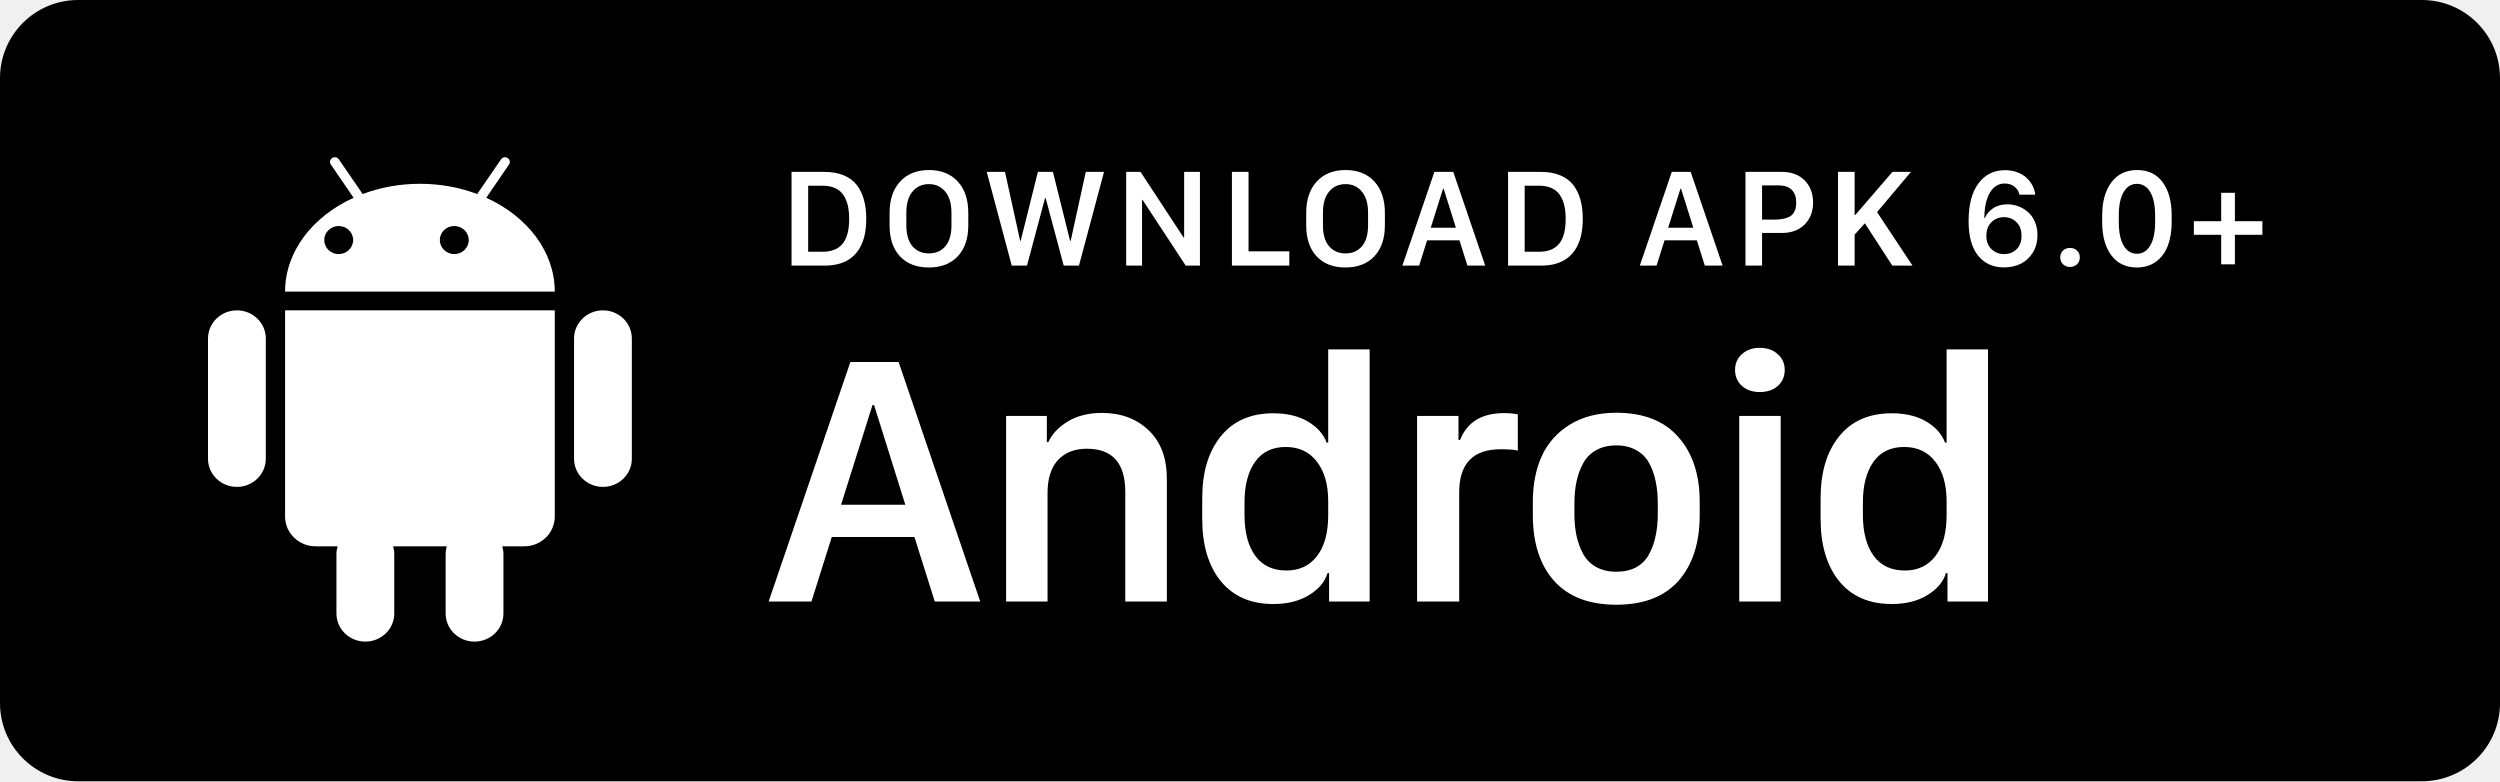
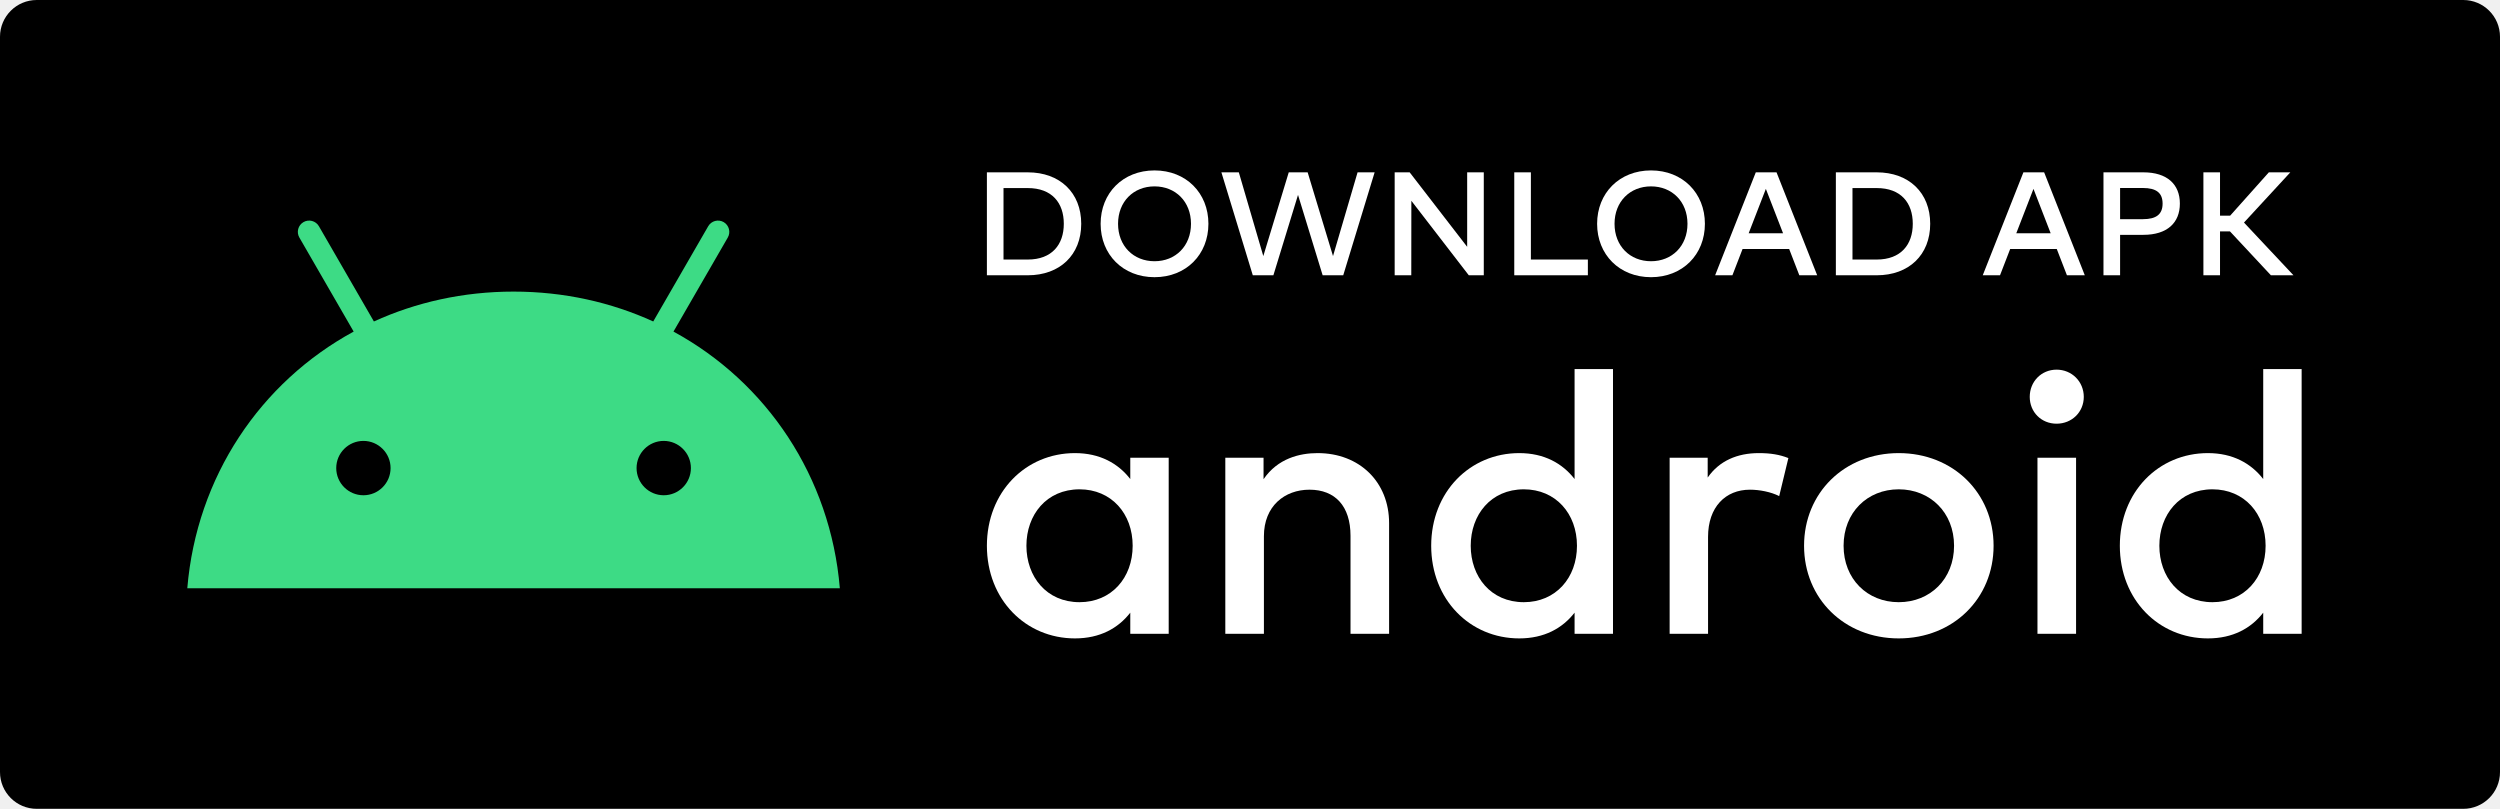
- <svg xmlns="http://www.w3.org/2000/svg" width="128" height="40" viewBox="0 0 128 40" fill="none">
-   <path d="M124 0H4C1.791 0 0 1.791 0 4V36C0 38.209 1.791 40 4 40H124C126.209 40 128 38.209 128 36V4C128 1.791 126.209 0 124 0Z" fill="black" />
-   <path fill-rule="evenodd" clip-rule="evenodd" d="M25.172 9.721L24.896 10.126C26.988 11.075 28.404 12.873 28.404 14.931H14.596C14.596 12.873 16.012 11.075 18.105 10.126L17.828 9.721L17.552 9.321L16.938 8.423C16.863 8.312 16.895 8.164 17.007 8.091C17.121 8.018 17.274 8.047 17.35 8.158L18.009 9.12L18.287 9.524L18.567 9.935C19.458 9.598 20.453 9.41 21.5 9.41C22.549 9.41 23.542 9.598 24.434 9.935L24.715 9.524L25.653 8.158C25.727 8.047 25.881 8.016 25.993 8.091C26.107 8.164 26.139 8.312 26.062 8.423L25.448 9.321L25.172 9.721ZM14.596 15.89H14.703H28.404V26.45C28.404 27.289 27.706 27.971 26.843 27.971H25.715C25.753 28.098 25.776 28.231 25.776 28.371V31.411C25.776 32.206 25.112 32.85 24.294 32.85C23.478 32.85 22.816 32.206 22.816 31.411V28.371C22.816 28.231 22.837 28.098 22.874 27.971H20.126C20.164 28.098 20.186 28.231 20.186 28.371V31.411C20.186 32.206 19.523 32.85 18.706 32.85C17.889 32.85 17.226 32.206 17.226 31.411V28.371C17.226 28.231 17.247 28.098 17.286 27.971H16.159C15.296 27.971 14.596 27.289 14.596 26.45V15.89ZM12.13 15.89C11.312 15.89 10.65 16.535 10.65 17.33V23.49C10.65 24.285 11.312 24.929 12.13 24.929C12.947 24.929 13.609 24.285 13.609 23.49V17.33C13.609 16.535 12.947 15.89 12.13 15.89ZM29.391 17.33C29.391 16.535 30.053 15.89 30.871 15.89C31.688 15.89 32.35 16.535 32.35 17.33V23.49C32.35 24.285 31.688 24.929 30.871 24.929C30.053 24.929 29.391 24.285 29.391 23.49V17.33ZM17.34 13.01C16.932 13.01 16.601 12.688 16.601 12.29C16.601 11.892 16.932 11.572 17.34 11.572C17.749 11.572 18.081 11.892 18.081 12.29C18.081 12.688 17.749 13.01 17.34 13.01ZM22.519 12.29C22.519 12.688 22.85 13.01 23.259 13.01C23.668 13.01 23.999 12.688 23.999 12.29C23.999 11.892 23.668 11.572 23.259 11.572C22.85 11.572 22.519 11.892 22.519 12.29Z" fill="white" />
-   <path d="M40.527 13.6V8.801H42.218C42.596 8.801 42.923 8.86 43.199 8.977C43.478 9.092 43.701 9.257 43.867 9.473C44.034 9.688 44.155 9.939 44.233 10.225C44.312 10.509 44.352 10.831 44.352 11.192C44.352 11.478 44.329 11.74 44.282 11.979C44.235 12.216 44.158 12.436 44.05 12.64C43.942 12.842 43.806 13.013 43.642 13.153C43.48 13.294 43.279 13.404 43.038 13.484C42.796 13.561 42.523 13.6 42.218 13.6H40.527ZM41.378 12.89H42.116C42.571 12.89 42.911 12.755 43.136 12.486C43.363 12.216 43.477 11.789 43.477 11.206C43.477 10.946 43.453 10.716 43.407 10.517C43.36 10.318 43.285 10.141 43.182 9.986C43.078 9.831 42.937 9.713 42.756 9.631C42.578 9.549 42.365 9.508 42.116 9.508H41.378V12.89ZM45.547 11.54V10.9C45.547 10.22 45.728 9.685 46.089 9.293C46.449 8.902 46.942 8.706 47.565 8.706C48.188 8.706 48.679 8.902 49.038 9.293C49.397 9.685 49.576 10.22 49.576 10.9V11.54C49.576 12.215 49.395 12.743 49.035 13.125C48.676 13.505 48.183 13.695 47.554 13.695C46.929 13.695 46.438 13.505 46.081 13.125C45.725 12.746 45.547 12.217 45.547 11.54ZM46.405 11.543C46.405 12.012 46.51 12.368 46.721 12.612C46.932 12.854 47.212 12.974 47.562 12.974C47.908 12.974 48.187 12.854 48.398 12.612C48.609 12.368 48.715 12.012 48.715 11.543V10.893C48.715 10.422 48.608 10.06 48.395 9.807C48.184 9.554 47.906 9.427 47.562 9.427C47.215 9.427 46.934 9.554 46.721 9.807C46.51 10.06 46.405 10.422 46.405 10.893V11.543ZM50.521 8.801H51.456L52.23 12.324H52.261L53.14 8.801H53.91L54.786 12.324H54.821L55.591 8.801H56.526L55.243 13.6H54.462L53.538 10.144H53.506L52.581 13.6H51.801L50.521 8.801ZM57.661 13.6V8.801H58.396L60.6 12.159H60.628V8.801H61.437V13.6H60.709L58.498 10.232H58.473V13.6H57.661ZM63.074 13.6V8.801H63.925V12.869H66.013V13.6H63.074ZM66.878 11.54V10.9C66.878 10.22 67.058 9.685 67.419 9.293C67.78 8.902 68.272 8.706 68.896 8.706C69.519 8.706 70.01 8.902 70.369 9.293C70.727 9.685 70.906 10.22 70.906 10.9V11.54C70.906 12.215 70.726 12.743 70.365 13.125C70.007 13.505 69.513 13.695 68.885 13.695C68.259 13.695 67.768 13.505 67.412 13.125C67.056 12.746 66.878 12.217 66.878 11.54ZM67.735 11.543C67.735 12.012 67.841 12.368 68.052 12.612C68.263 12.854 68.543 12.974 68.892 12.974C69.239 12.974 69.518 12.854 69.729 12.612C69.94 12.368 70.045 12.012 70.045 11.543V10.893C70.045 10.422 69.939 10.06 69.725 9.807C69.514 9.554 69.237 9.427 68.892 9.427C68.545 9.427 68.265 9.554 68.052 9.807C67.841 10.06 67.735 10.422 67.735 10.893V11.543ZM71.802 13.6L73.441 8.801H74.408L76.042 13.6H75.132L74.724 12.306H73.068L72.66 13.6H71.802ZM73.254 11.659H74.541L73.915 9.662H73.884L73.254 11.659ZM77.213 13.6V8.801H78.903C79.281 8.801 79.608 8.86 79.884 8.977C80.163 9.092 80.386 9.257 80.552 9.473C80.718 9.688 80.841 9.939 80.918 10.225C80.998 10.509 81.038 10.831 81.038 11.192C81.038 11.478 81.014 11.74 80.967 11.979C80.92 12.216 80.843 12.436 80.735 12.64C80.627 12.842 80.491 13.013 80.327 13.153C80.166 13.294 79.964 13.404 79.723 13.484C79.481 13.561 79.208 13.6 78.903 13.6H77.213ZM78.063 12.89H78.802C79.256 12.89 79.596 12.755 79.821 12.486C80.049 12.216 80.162 11.789 80.162 11.206C80.162 10.946 80.138 10.716 80.092 10.517C80.045 10.318 79.97 10.141 79.867 9.986C79.764 9.831 79.622 9.713 79.441 9.631C79.263 9.549 79.05 9.508 78.802 9.508H78.063V12.89ZM83.958 13.6L85.596 8.801H86.563L88.198 13.6H87.287L86.879 12.306H85.223L84.816 13.6H83.958ZM85.41 11.659H86.697L86.07 9.662H86.039L85.41 11.659ZM89.368 13.6V8.801H91.238C91.728 8.801 92.116 8.948 92.402 9.241C92.688 9.534 92.83 9.91 92.83 10.369C92.83 10.831 92.686 11.206 92.398 11.494C92.112 11.782 91.723 11.927 91.231 11.927H90.218V13.6H89.368ZM90.218 11.245H90.834C91.214 11.245 91.497 11.181 91.685 11.055C91.872 10.926 91.966 10.697 91.966 10.369C91.966 10.09 91.89 9.875 91.738 9.722C91.585 9.57 91.372 9.494 91.098 9.494H90.218V11.245ZM94.106 13.6V8.801H94.957V11.002H94.996L96.894 8.801H97.84L96.106 10.861L97.921 13.6H96.887L95.481 11.434L94.957 12.014V13.6H94.106ZM100.792 11.332C100.792 10.489 100.959 9.842 101.294 9.392C101.632 8.939 102.087 8.713 102.658 8.713C102.89 8.713 103.104 8.751 103.298 8.826C103.495 8.901 103.656 9 103.78 9.125C103.905 9.246 104.003 9.38 104.075 9.525C104.148 9.671 104.19 9.818 104.202 9.968H103.39C103.374 9.825 103.298 9.694 103.162 9.575C103.028 9.455 102.854 9.395 102.638 9.395C102.323 9.395 102.073 9.55 101.886 9.859C101.7 10.169 101.604 10.602 101.597 11.16H101.629C101.704 10.97 101.841 10.806 102.04 10.668C102.242 10.53 102.489 10.461 102.782 10.461C102.981 10.461 103.171 10.496 103.351 10.566C103.534 10.636 103.697 10.736 103.84 10.865C103.986 10.991 104.102 11.157 104.188 11.361C104.274 11.562 104.318 11.785 104.318 12.028C104.318 12.371 104.241 12.669 104.086 12.925C103.931 13.181 103.725 13.373 103.467 13.502C103.212 13.628 102.925 13.691 102.606 13.691C102.043 13.691 101.601 13.49 101.277 13.087C100.954 12.684 100.792 12.099 100.792 11.332ZM101.702 12.067C101.702 12.36 101.79 12.591 101.966 12.76C102.142 12.926 102.358 13.009 102.613 13.009C102.864 13.009 103.074 12.927 103.246 12.763C103.417 12.599 103.502 12.367 103.502 12.067C103.502 11.77 103.414 11.537 103.238 11.371C103.066 11.202 102.854 11.118 102.606 11.118C102.35 11.118 102.136 11.204 101.962 11.375C101.789 11.546 101.702 11.777 101.702 12.067ZM105.629 13.533C105.533 13.442 105.485 13.323 105.485 13.178C105.485 13.033 105.531 12.916 105.626 12.827C105.722 12.738 105.84 12.693 105.981 12.693C106.126 12.693 106.246 12.739 106.342 12.83C106.438 12.919 106.486 13.035 106.486 13.178C106.486 13.323 106.438 13.442 106.342 13.533C106.246 13.622 106.126 13.667 105.981 13.667C105.842 13.667 105.725 13.622 105.629 13.533ZM107.632 11.375V11.03C107.632 10.32 107.79 9.755 108.103 9.336C108.418 8.916 108.857 8.706 109.422 8.706C109.986 8.706 110.422 8.915 110.73 9.332C111.037 9.749 111.19 10.315 111.19 11.03V11.375C111.19 11.832 111.124 12.234 110.993 12.581C110.862 12.925 110.66 13.197 110.389 13.396C110.117 13.595 109.79 13.695 109.407 13.695C108.842 13.695 108.406 13.486 108.096 13.069C107.787 12.652 107.632 12.087 107.632 11.375ZM108.483 11.368C108.483 11.89 108.565 12.292 108.729 12.573C108.895 12.852 109.123 12.992 109.411 12.992C109.699 12.992 109.926 12.851 110.093 12.57C110.259 12.289 110.342 11.888 110.342 11.368V11.034C110.342 10.513 110.259 10.114 110.093 9.835C109.926 9.554 109.699 9.413 109.411 9.413C109.123 9.413 108.895 9.554 108.729 9.835C108.565 10.114 108.483 10.513 108.483 11.034V11.368ZM112.325 12.021V11.325H113.724V9.873H114.427V11.325H115.834V12.021H114.427V13.533H113.724V12.021H112.325Z" fill="white" />
-   <path d="M39.353 30.8L43.539 18.536H46.01L50.188 30.8H47.861L46.819 27.494H42.587L41.545 30.8H39.353ZM43.063 25.841H46.352L44.752 20.738H44.672L43.063 25.841ZM51.513 30.8V21.295H53.598V22.633H53.678C53.858 22.226 54.188 21.875 54.667 21.582C55.146 21.289 55.73 21.142 56.419 21.142C57.395 21.142 58.192 21.438 58.809 22.031C59.432 22.618 59.743 23.448 59.743 24.52V30.8H57.614V25.185C57.614 23.711 56.958 22.975 55.646 22.975C55.017 22.975 54.523 23.169 54.164 23.559C53.81 23.948 53.634 24.511 53.634 25.248V30.8H51.513ZM61.554 26.577V25.499C61.554 24.175 61.871 23.121 62.506 22.337C63.141 21.552 64.036 21.16 65.192 21.16C65.899 21.16 66.489 21.301 66.962 21.582C67.435 21.858 67.756 22.217 67.924 22.66H68.004V17.889H70.125V30.8H68.049V29.345H67.968C67.837 29.788 67.522 30.162 67.025 30.468C66.528 30.773 65.917 30.926 65.192 30.926C64.042 30.926 63.147 30.537 62.506 29.758C61.871 28.973 61.554 27.913 61.554 26.577ZM63.719 26.362C63.719 27.248 63.901 27.946 64.267 28.455C64.632 28.958 65.165 29.21 65.866 29.21C66.531 29.21 67.052 28.964 67.429 28.473C67.813 27.976 68.004 27.278 68.004 26.38V25.67C68.004 24.807 67.81 24.128 67.42 23.631C67.037 23.133 66.507 22.885 65.83 22.885C65.141 22.885 64.617 23.139 64.258 23.648C63.898 24.157 63.719 24.849 63.719 25.724V26.362ZM72.555 30.8V21.295H74.675V22.525H74.756C75.116 21.609 75.867 21.151 77.011 21.151C77.257 21.151 77.49 21.172 77.712 21.214V23.073C77.562 23.026 77.269 23.002 76.832 23.002C75.418 23.002 74.711 23.738 74.711 25.212V30.8H72.555ZM78.481 26.371V25.697C78.481 24.81 78.633 24.029 78.939 23.352C79.25 22.675 79.732 22.136 80.385 21.735C81.038 21.333 81.829 21.133 82.757 21.133C84.147 21.133 85.204 21.546 85.929 22.373C86.659 23.193 87.025 24.298 87.025 25.688V26.371C87.025 27.796 86.662 28.919 85.938 29.74C85.213 30.554 84.153 30.962 82.757 30.962C81.362 30.962 80.299 30.554 79.568 29.74C78.843 28.925 78.481 27.802 78.481 26.371ZM80.61 26.317C80.61 26.724 80.646 27.095 80.718 27.431C80.79 27.766 80.903 28.078 81.059 28.365C81.215 28.647 81.436 28.868 81.724 29.03C82.011 29.192 82.356 29.273 82.757 29.273C83.152 29.273 83.494 29.195 83.781 29.039C84.069 28.877 84.287 28.653 84.437 28.365C84.593 28.078 84.703 27.766 84.77 27.431C84.842 27.095 84.878 26.724 84.878 26.317V25.769C84.878 25.355 84.842 24.981 84.77 24.646C84.703 24.31 84.593 23.999 84.437 23.711C84.282 23.424 84.06 23.202 83.772 23.047C83.49 22.885 83.152 22.804 82.757 22.804C82.362 22.804 82.018 22.885 81.724 23.047C81.436 23.208 81.215 23.433 81.059 23.72C80.903 24.002 80.79 24.313 80.718 24.655C80.646 24.99 80.61 25.361 80.61 25.769V26.317ZM89.186 19.758C88.952 19.543 88.835 19.27 88.835 18.941C88.835 18.611 88.952 18.342 89.186 18.132C89.425 17.916 89.727 17.809 90.093 17.809C90.476 17.809 90.785 17.916 91.019 18.132C91.258 18.342 91.378 18.611 91.378 18.941C91.378 19.27 91.261 19.543 91.027 19.758C90.794 19.968 90.483 20.073 90.093 20.073C89.727 20.073 89.425 19.968 89.186 19.758ZM89.05 30.8V21.295H91.171V30.8H89.05ZM93.215 26.577V25.499C93.215 24.175 93.533 23.121 94.167 22.337C94.802 21.552 95.698 21.16 96.854 21.16C97.561 21.16 98.15 21.301 98.624 21.582C99.097 21.858 99.418 22.217 99.585 22.66H99.666V17.889H101.786V30.8H99.711V29.345H99.63C99.499 29.788 99.184 30.162 98.686 30.468C98.19 30.773 97.579 30.926 96.854 30.926C95.704 30.926 94.808 30.537 94.167 29.758C93.533 28.973 93.215 27.913 93.215 26.577ZM95.38 26.362C95.38 27.248 95.563 27.946 95.929 28.455C96.294 28.958 96.827 29.21 97.528 29.21C98.193 29.21 98.714 28.964 99.091 28.473C99.475 27.976 99.666 27.278 99.666 26.38V25.67C99.666 24.807 99.471 24.128 99.082 23.631C98.698 23.133 98.169 22.885 97.492 22.885C96.803 22.885 96.279 23.139 95.919 23.648C95.56 24.157 95.38 24.849 95.38 25.724V26.362Z" fill="white" />
+ <svg xmlns="http://www.w3.org/2000/svg" width="136" height="44" viewBox="0 0 136 44" fill="none">
+   <path d="M0 2C0 0.895 0.895 0 2 0H134C135.105 0 136 0.895 136 2V42C136 43.105 135.105 44 134 44H2C0.895 44 0 43.105 0 42V2Z" fill="black" />
+   <g clip-path="url(#clip0)">
+     <path d="M36.107 26.942C35.292 26.942 34.629 26.279 34.629 25.464C34.629 24.648 35.292 23.985 36.107 23.985C36.922 23.985 37.585 24.648 37.585 25.464C37.585 26.279 36.922 26.942 36.107 26.942ZM19.769 26.942C18.954 26.942 18.291 26.279 18.291 25.464C18.291 24.648 18.954 23.985 19.769 23.985C20.584 23.985 21.247 24.648 21.247 25.464C21.247 26.279 20.584 26.942 19.769 26.942ZM36.637 18.038L39.592 12.922C39.761 12.628 39.66 12.252 39.367 12.082C39.073 11.913 38.697 12.014 38.527 12.307L35.536 17.488C33.248 16.445 30.679 15.863 27.938 15.863C25.197 15.863 22.628 16.445 20.34 17.488L17.349 12.307C17.18 12.014 16.803 11.913 16.51 12.082C16.216 12.252 16.115 12.628 16.285 12.922L19.239 18.038C14.166 20.797 10.697 25.933 10.189 32H45.687C45.179 25.933 41.709 20.797 36.637 18.038Z" fill="#3DDB85" />
+     <g clip-path="url(#clip1)">
+       <path d="M53.687 9.375V14.975H55.911C57.663 14.975 58.819 13.863 58.819 12.175C58.819 10.487 57.663 9.375 55.911 9.375H53.687ZM55.911 10.231C57.227 10.231 57.871 11.035 57.871 12.175C57.871 13.303 57.227 14.119 55.911 14.119H54.591V10.231H55.911Z" fill="white" />
+       <path d="M62.806 9.271C61.086 9.271 59.874 10.503 59.874 12.175C59.874 13.847 61.086 15.079 62.806 15.079C64.526 15.079 65.738 13.847 65.738 12.175C65.738 10.503 64.526 9.271 62.806 9.271ZM62.806 10.139C63.95 10.139 64.79 10.967 64.79 12.175C64.79 13.383 63.95 14.211 62.806 14.211C61.662 14.211 60.822 13.383 60.822 12.175C60.822 10.967 61.662 10.139 62.806 10.139Z" fill="white" />
+       <path d="M74.78 9.375H73.852L72.516 13.931L71.136 9.375H70.108L68.724 13.931L67.392 9.375H66.444L68.152 14.975H69.272L70.612 10.603L71.952 14.975H73.072L74.78 9.375Z" fill="white" />
+       <path d="M80.718 9.375H79.814V13.427L76.686 9.375H75.87V14.975H76.774L76.778 10.923L79.902 14.975H80.718V9.375Z" fill="white" />
+       <path d="M86.38 14.119H83.28V9.375H82.376V14.975H86.38V14.119Z" fill="white" />
+       <path d="M89.815 9.271C88.095 9.271 86.883 10.503 86.883 12.175C86.883 13.847 88.095 15.079 89.815 15.079C91.535 15.079 92.747 13.847 92.747 12.175C92.747 10.503 91.535 9.271 89.815 9.271ZM89.815 10.139C90.959 10.139 91.799 10.967 91.799 12.175C91.799 13.383 90.959 14.211 89.815 14.211C88.671 14.211 87.831 13.383 87.831 12.175C87.831 10.967 88.671 10.139 89.815 10.139Z" fill="white" />
+       <path d="M96.643 9.375H95.515L93.303 14.975H94.243L94.795 13.547H97.331L97.883 14.975H98.855L96.643 9.375ZM96.063 10.275L96.999 12.691H95.127L96.063 10.275Z" fill="white" />
+       <path d="M99.871 9.375V14.975H102.095C103.847 14.975 105.003 13.863 105.003 12.175C105.003 10.487 103.847 9.375 102.095 9.375H99.871ZM102.095 10.231C103.411 10.231 104.055 11.035 104.055 12.175C104.055 13.303 103.411 14.119 102.095 14.119H100.775V10.231H102.095Z" fill="white" />
+       <path d="M111.201 9.375H110.073L107.861 14.975H108.801L109.353 13.547H111.889L112.441 14.975H113.413L111.201 9.375ZM110.621 10.275L111.557 12.691H109.685L110.621 10.275Z" fill="white" />
+       <path d="M116.601 12.775C117.893 12.775 118.585 12.123 118.585 11.075C118.585 10.027 117.893 9.375 116.601 9.375H114.429V14.975H115.333V12.775H116.601ZM116.577 10.227C117.309 10.227 117.645 10.499 117.645 11.075C117.645 11.651 117.309 11.923 116.577 11.923H115.333V10.227H116.577Z" fill="white" />
+       <path d="M123.537 14.975H124.765L122.073 12.107L124.593 9.375H123.425L121.321 11.731H120.769V9.375H119.865V14.975H120.769V12.587H121.309L123.537 14.975Z" fill="white" />
+       <path d="M63.577 24.899H61.487V26.059C60.827 25.209 59.837 24.649 58.477 24.649C55.797 24.649 53.687 26.759 53.687 29.689C53.687 32.619 55.797 34.729 58.477 34.729C59.837 34.729 60.827 34.179 61.487 33.329V34.479H63.577V24.899ZM58.727 26.619C60.457 26.619 61.617 27.939 61.617 29.689C61.617 31.439 60.457 32.759 58.727 32.759C56.927 32.759 55.837 31.369 55.837 29.689C55.837 28.009 56.927 26.619 58.727 26.619Z" fill="white" />
+       <path d="M71.677 24.649C70.698 24.649 69.507 24.939 68.737 26.069V24.899H66.657V34.479H68.757V29.169C68.757 27.529 69.888 26.639 71.237 26.639C72.638 26.639 73.468 27.539 73.468 29.149V34.479H75.567V28.459C75.567 26.219 73.957 24.649 71.677 24.649Z" fill="white" />
+       <path d="M82.647 24.649C79.967 24.649 77.857 26.759 77.857 29.689C77.857 32.619 79.967 34.729 82.647 34.729C84.007 34.729 84.997 34.179 85.657 33.329V34.479H87.747V20.079H85.657V26.059C84.997 25.209 84.007 24.649 82.647 24.649ZM82.897 26.619C84.627 26.619 85.787 27.939 85.787 29.689C85.787 31.439 84.627 32.759 82.897 32.759C81.097 32.759 80.007 31.369 80.007 29.689C80.007 28.009 81.097 26.619 82.897 26.619Z" fill="white" />
+       <path d="M95.678 24.649C94.508 24.649 93.528 25.069 92.898 25.979V24.899H90.828V34.479H92.918V29.209C92.918 27.579 93.868 26.639 95.198 26.639C95.708 26.639 96.348 26.759 96.788 26.989L97.288 24.919C96.808 24.729 96.318 24.649 95.678 24.649Z" fill="white" />
+       <path d="M103.291 24.649C100.331 24.649 98.141 26.819 98.141 29.689C98.141 32.559 100.331 34.729 103.291 34.729C106.251 34.729 108.451 32.559 108.451 29.689C108.451 26.819 106.251 24.649 103.291 24.649ZM103.291 26.619C105.001 26.619 106.301 27.879 106.301 29.689C106.301 31.499 105.001 32.759 103.291 32.759C101.581 32.759 100.291 31.499 100.291 29.689C100.291 27.879 101.581 26.619 103.291 26.619Z" fill="white" />
+       <path d="M112.938 24.899H110.838V34.479H112.938V24.899ZM111.878 20.109C111.048 20.109 110.418 20.759 110.418 21.589C110.418 22.419 111.048 23.049 111.878 23.049C112.708 23.049 113.358 22.419 113.358 21.589C113.358 20.759 112.708 20.109 111.878 20.109Z" fill="white" />
+       <path d="M120.109 24.649C117.429 24.649 115.319 26.759 115.319 29.689C115.319 32.619 117.429 34.729 120.109 34.729C121.469 34.729 122.459 34.179 123.119 33.329V34.479H125.209V20.079H123.119V26.059C122.459 25.209 121.469 24.649 120.109 24.649ZM120.359 26.619C122.089 26.619 123.249 27.939 123.249 29.689C123.249 31.439 122.089 32.759 120.359 32.759C118.559 32.759 117.469 31.369 117.469 29.689C117.469 28.009 118.559 26.619 120.359 26.619Z" fill="white" />
+     </g>
+   </g>
+   <defs>
+     <clipPath id="clip0">
+       <rect x="10.189" y="9.271" width="115.02" height="25.458" fill="white" />
+     </clipPath>
+     <clipPath id="clip1">
+       <rect x="53.687" y="9.271" width="71.522" height="25.458" fill="white" />
+     </clipPath>
+   </defs>
</svg>
